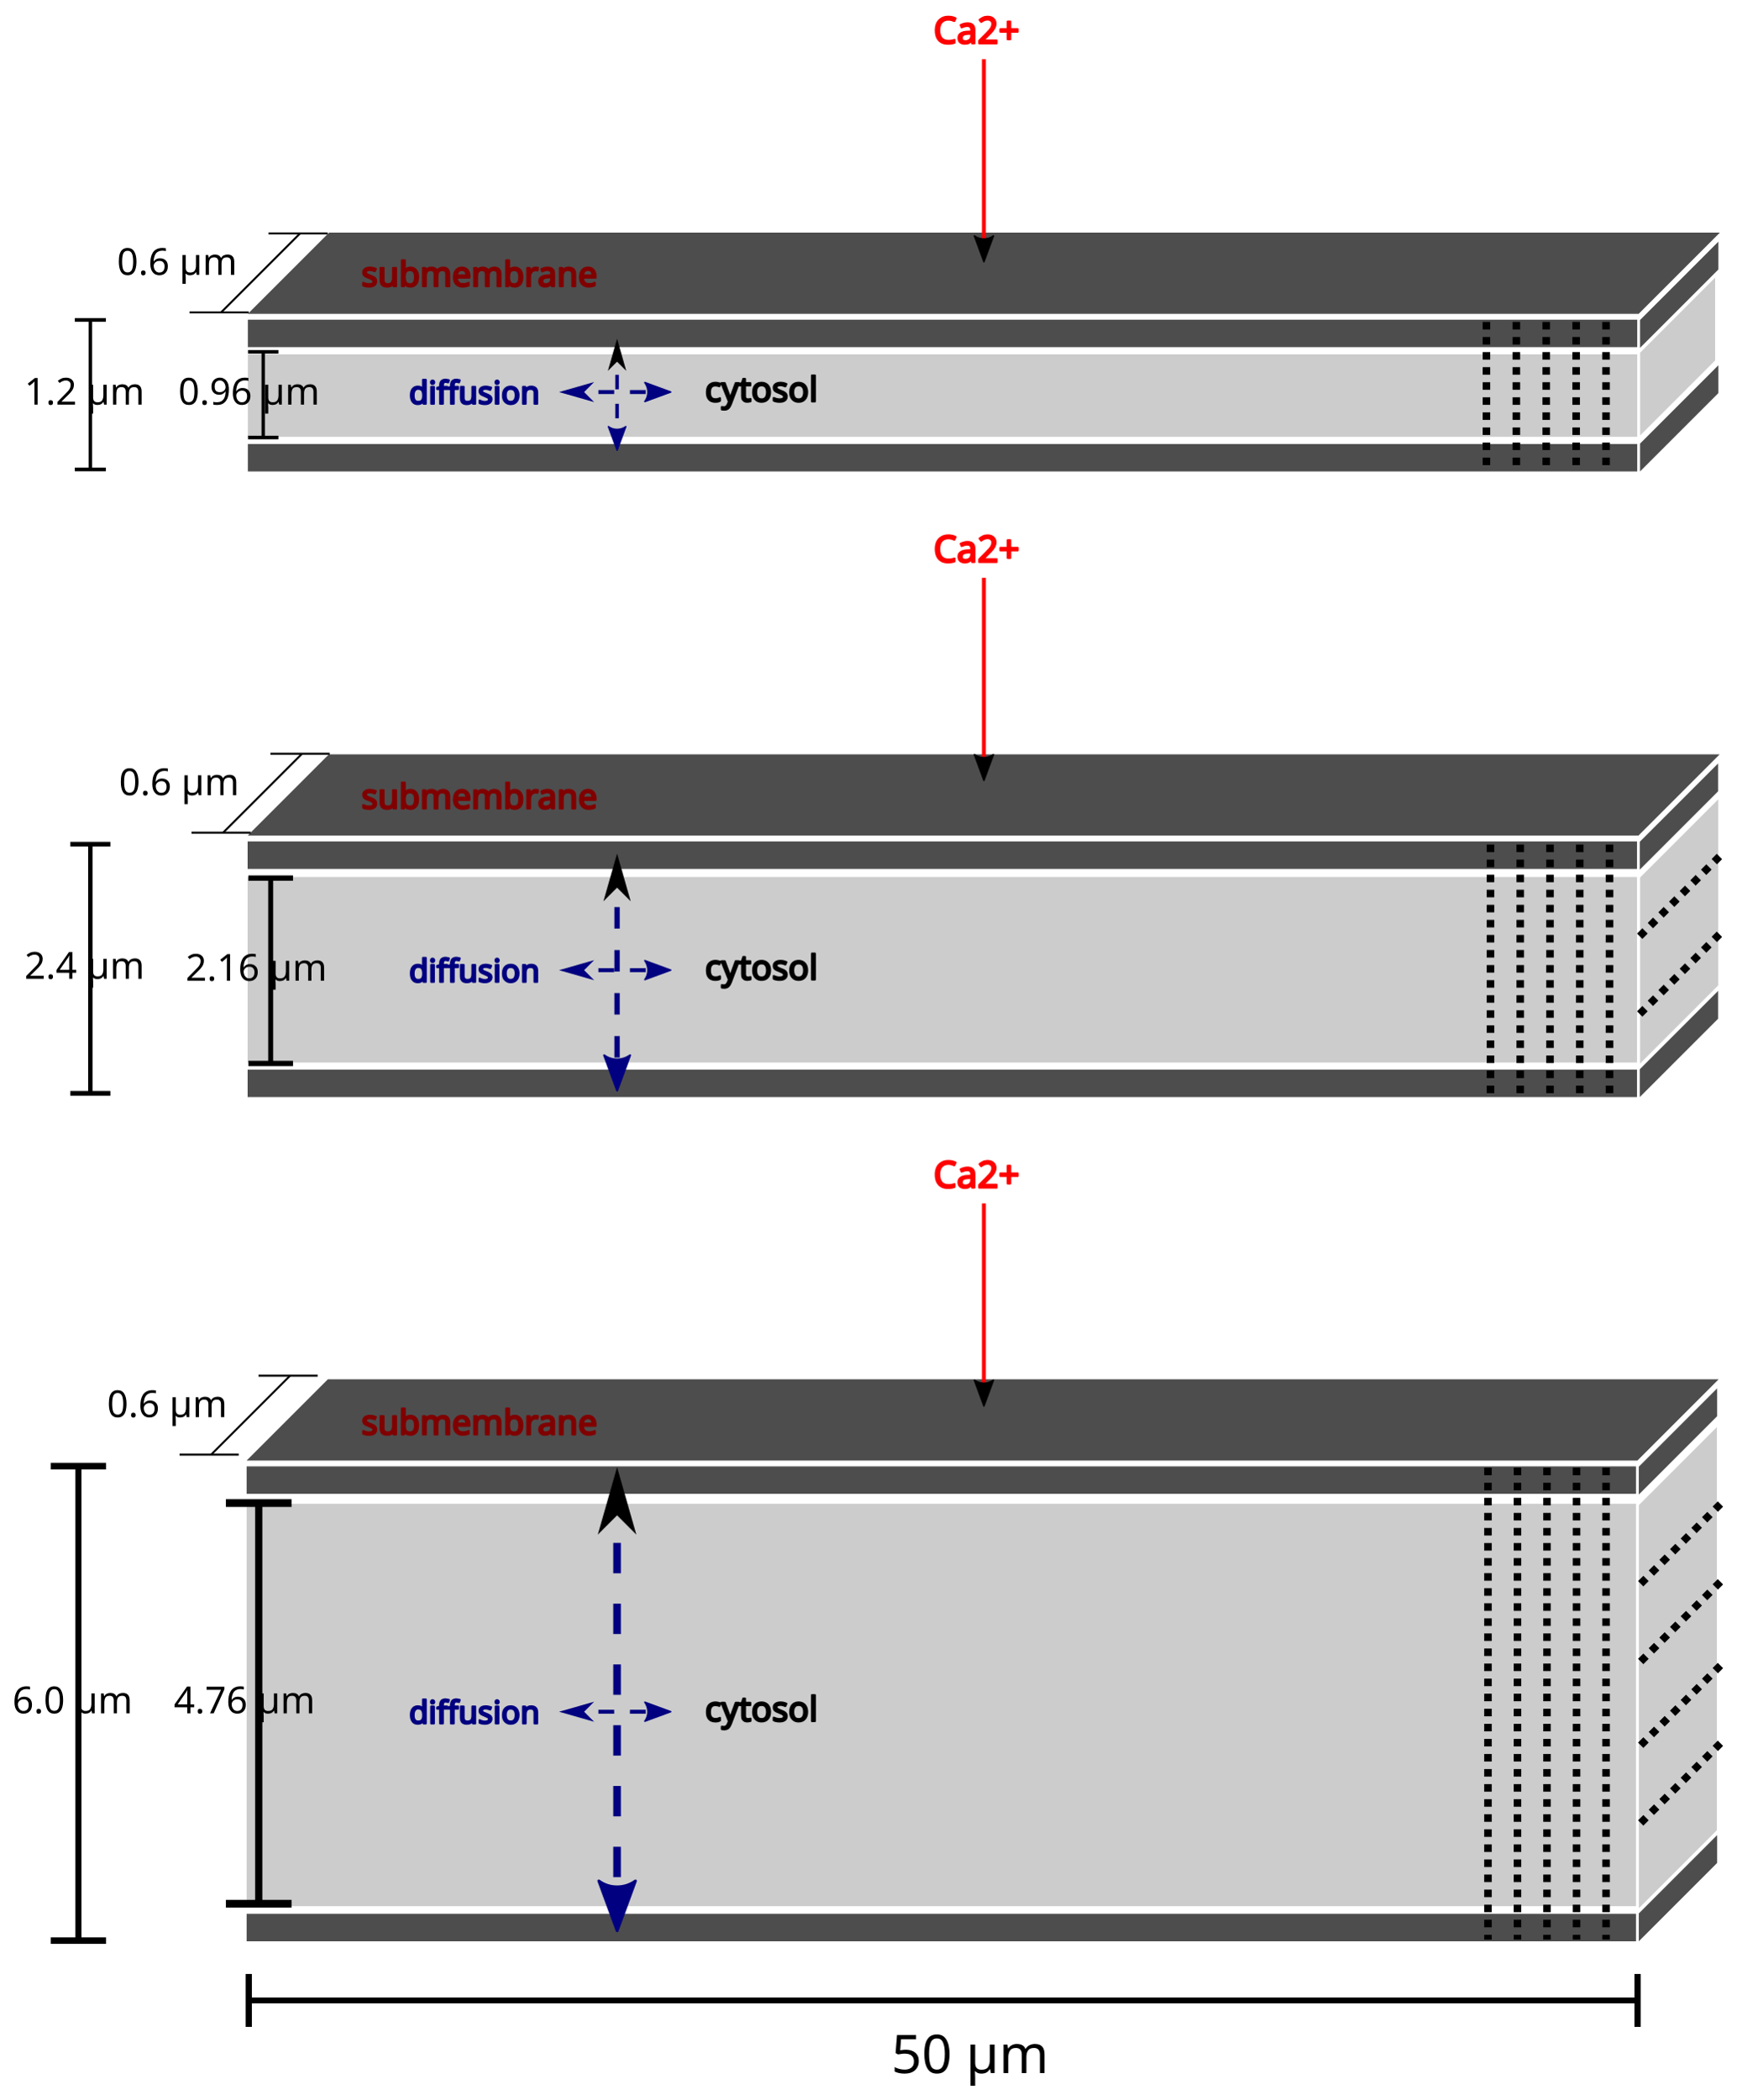
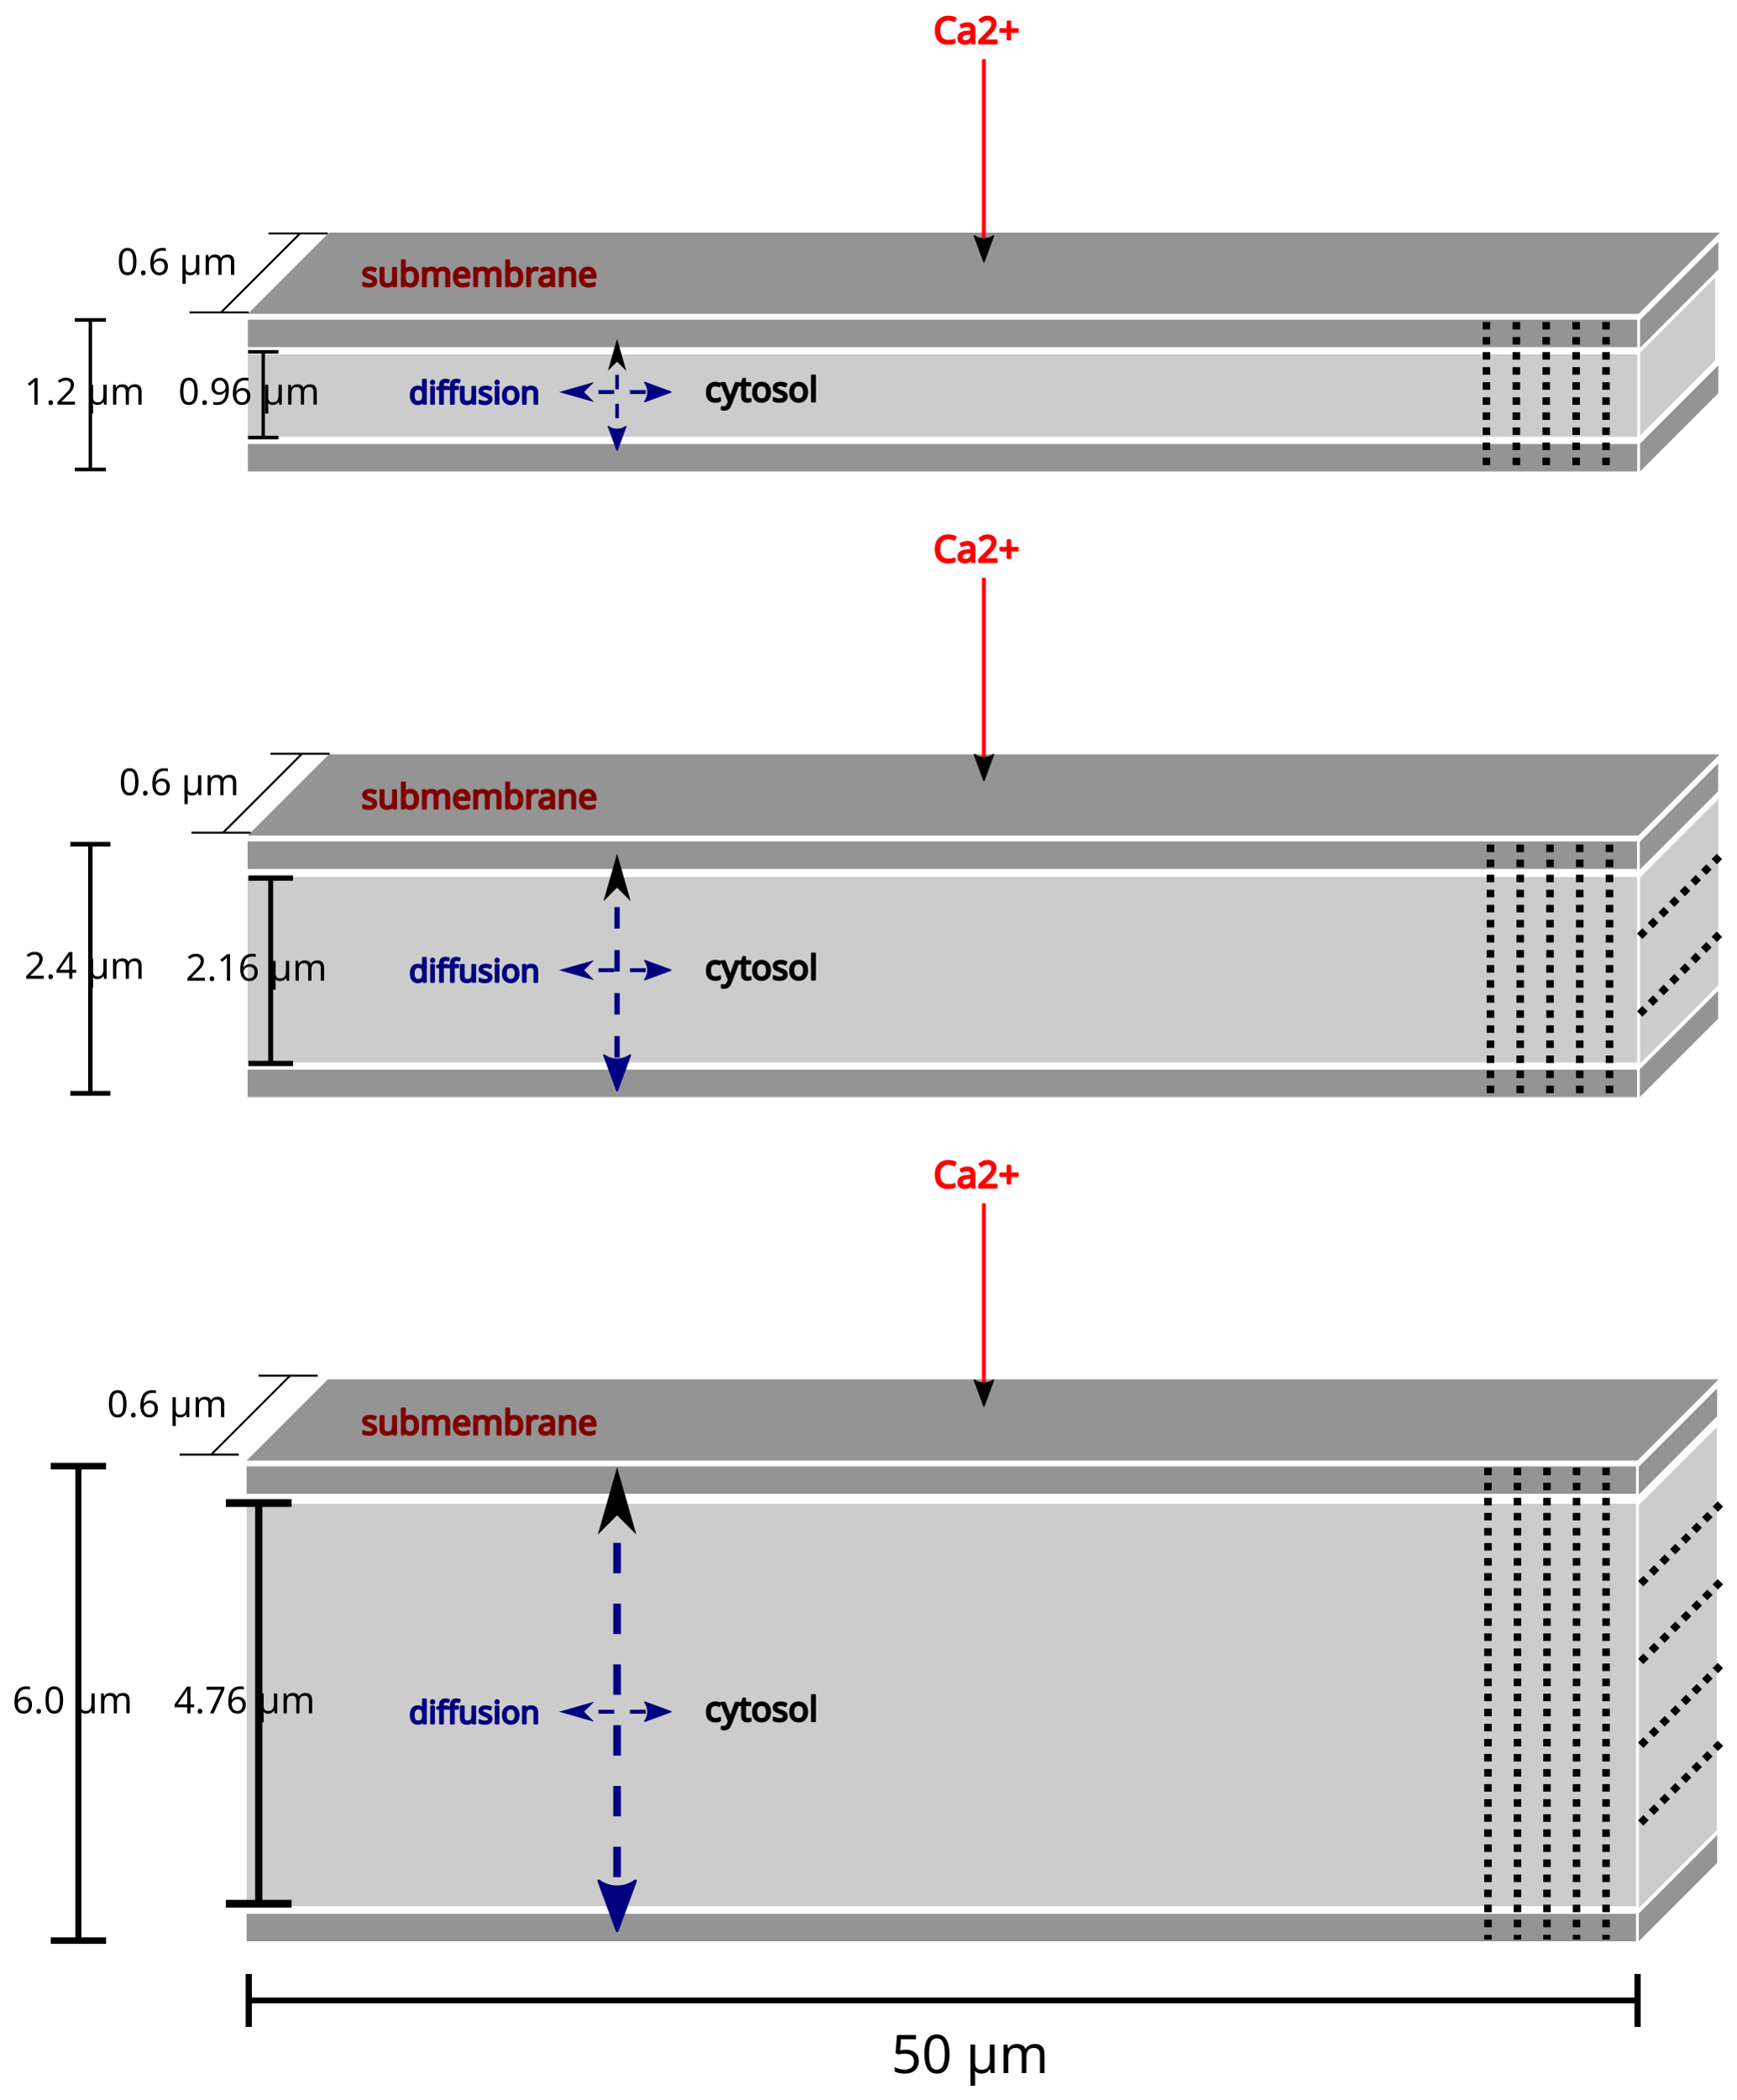
<svg xmlns="http://www.w3.org/2000/svg" width="230.469mm" height="278.607mm" viewBox="0 0 230.469 278.607" version="1.1" id="svg5">
  <defs id="defs2">
    <rect x="980" y="300" width="280" height="260" id="rect4597" />
    <marker style="overflow:visible" id="Arrow2Mend" refX="0" refY="0" orient="auto">
      <path transform="scale(-0.6)" d="M 8.719,4.034 -2.207,0.016 8.719,-4.002 c -1.745,2.372 -1.735,5.617 -6e-7,8.035 z" style="fill:#000080;fill-opacity:1;fill-rule:evenodd;stroke:#000080;stroke-width:0.625;stroke-linejoin:round;stroke-opacity:1" id="path889" />
    </marker>
    <marker style="overflow:visible" id="StopL-3" refX="0" refY="0" orient="auto">
      <path transform="scale(0.8)" style="fill:none;fill-opacity:0.75;fill-rule:evenodd;stroke:#000000;stroke-width:1pt;stroke-opacity:1" d="M 0,5.65 V -5.65" id="path1031-6" />
    </marker>
    <marker style="overflow:visible" id="marker40642" refX="0" refY="0" orient="auto">
      <path transform="scale(0.8)" style="fill:none;fill-opacity:0.75;fill-rule:evenodd;stroke:#000000;stroke-width:1pt;stroke-opacity:1" d="M 0,5.65 V -5.65" id="path40640" />
    </marker>
    <marker orient="auto" refY="0" refX="0" id="marker3789-2" style="overflow:visible">
      <path id="path3787-7" d="M 0,0 5,-5 -12.5,0 5,5 Z" style="fill:#000080;fill-opacity:1;fill-rule:evenodd;stroke:#000080;stroke-width:1pt;stroke-opacity:1" transform="matrix(0.4,0,0,0.4,4,0)" />
    </marker>
    <marker orient="auto" refY="0" refX="0" id="marker3695-0" style="overflow:visible">
      <path id="path3693-9" style="fill:#000080;fill-opacity:1;fill-rule:evenodd;stroke:#000080;stroke-width:0.625;stroke-linejoin:round;stroke-opacity:1" d="M 8.719,4.034 -2.207,0.016 8.719,-4.002 c -1.745,2.372 -1.735,5.617 -6e-7,8.035 z" transform="scale(-0.6)" />
    </marker>
    <marker style="overflow:visible" id="marker7186" refX="0" refY="0" orient="auto">
      <path transform="scale(-0.6)" d="M 8.719,4.034 -2.207,0.016 8.719,-4.002 c -1.745,2.372 -1.735,5.617 -6e-7,8.035 z" style="fill:#000000;fill-opacity:1;fill-rule:evenodd;stroke:#000000;stroke-width:0.625;stroke-linejoin:round;stroke-opacity:1" id="path7184" />
    </marker>
    <marker style="overflow:visible" id="marker7186-0" refX="0" refY="0" orient="auto">
      <path transform="scale(-0.6)" d="M 8.719,4.034 -2.207,0.016 8.719,-4.002 c -1.745,2.372 -1.735,5.617 -6e-7,8.035 z" style="fill:#000000;fill-opacity:1;fill-rule:evenodd;stroke:#000000;stroke-width:0.625;stroke-linejoin:round;stroke-opacity:1" id="path7184-6" />
    </marker>
    <marker orient="auto" refY="0" refX="0" id="marker7771" style="overflow:visible">
      <path id="path7769" d="M 0,5.65 V -5.65" style="fill:none;fill-opacity:0.75;fill-rule:evenodd;stroke:#000000;stroke-width:1pt;stroke-opacity:1" transform="scale(0.8)" />
    </marker>
    <marker orient="auto" refY="0" refX="0" id="marker40680" style="overflow:visible">
      <path id="path40678" d="M 0,5.65 V -5.65" style="fill:none;fill-opacity:0.75;fill-rule:evenodd;stroke:#000000;stroke-width:1pt;stroke-opacity:1" transform="scale(0.8)" />
    </marker>
    <marker style="overflow:visible" id="marker7186-0-6" refX="0" refY="0" orient="auto">
      <path transform="scale(-0.6)" d="M 8.719,4.034 -2.207,0.016 8.719,-4.002 c -1.745,2.372 -1.735,5.617 -6e-7,8.035 z" style="fill:#000000;fill-opacity:1;fill-rule:evenodd;stroke:#000000;stroke-width:0.625;stroke-linejoin:round;stroke-opacity:1" id="path7184-6-3" />
    </marker>
    <marker style="overflow:visible" id="marker7186-0-5" refX="0" refY="0" orient="auto">
      <path transform="scale(-0.6)" d="M 8.719,4.034 -2.207,0.016 8.719,-4.002 c -1.745,2.372 -1.735,5.617 -6e-7,8.035 z" style="fill:#000000;fill-opacity:1;fill-rule:evenodd;stroke:#000000;stroke-width:0.625;stroke-linejoin:round;stroke-opacity:1" id="path7184-6-5" />
    </marker>
    <marker style="overflow:visible" id="marker7186-0-9" refX="0" refY="0" orient="auto">
      <path transform="scale(-0.6)" d="M 8.719,4.034 -2.207,0.016 8.719,-4.002 c -1.745,2.372 -1.735,5.617 -6e-7,8.035 z" style="fill:#000000;fill-opacity:1;fill-rule:evenodd;stroke:#000000;stroke-width:0.625;stroke-linejoin:round;stroke-opacity:1" id="path7184-6-37" />
    </marker>
    <marker style="overflow:visible" id="Arrow2Mend-8" refX="0" refY="0" orient="auto">
      <path transform="scale(-0.6)" d="M 8.719,4.034 -2.207,0.016 8.719,-4.002 c -1.745,2.372 -1.735,5.617 -6e-7,8.035 z" style="fill:#000080;fill-opacity:1;fill-rule:evenodd;stroke:#000080;stroke-width:0.625;stroke-linejoin:round;stroke-opacity:1" id="path889-6" />
    </marker>
    <marker style="overflow:visible" id="Arrow2Mend-7" refX="0" refY="0" orient="auto">
      <path transform="scale(-0.6)" d="M 8.719,4.034 -2.207,0.016 8.719,-4.002 c -1.745,2.372 -1.735,5.617 -6e-7,8.035 z" style="fill:#000080;fill-opacity:1;fill-rule:evenodd;stroke:#000080;stroke-width:0.625;stroke-linejoin:round;stroke-opacity:1" id="path889-2" />
    </marker>
    <marker style="overflow:visible" id="marker2156-9" refX="0" refY="0" orient="auto">
      <path transform="matrix(0.4,0,0,0.4,4,0)" style="fill:#000000;fill-opacity:1;fill-rule:evenodd;stroke:#000000;stroke-width:1pt;stroke-opacity:1" d="M 0,0 5,-5 -12.5,0 5,5 Z" id="path2154-7" />
    </marker>
    <marker style="overflow:visible" id="marker2018-76" refX="0" refY="0" orient="auto">
      <path transform="scale(-0.6)" d="M 8.719,4.034 -2.207,0.016 8.719,-4.002 c -1.745,2.372 -1.735,5.617 -6e-7,8.035 z" style="fill:#000080;fill-opacity:1;fill-rule:evenodd;stroke:#000080;stroke-width:0.625;stroke-linejoin:round;stroke-opacity:1" id="path2016-7" />
    </marker>
    <marker style="overflow:visible" id="Arrow1Mstart-3" refX="0" refY="0" orient="auto">
      <path transform="matrix(0.4,0,0,0.4,4,0)" style="fill:#000080;fill-opacity:1;fill-rule:evenodd;stroke:#000080;stroke-width:1pt;stroke-opacity:1" d="M 0,0 5,-5 -12.5,0 5,5 Z" id="path868-6" />
    </marker>
    <marker style="overflow:visible" id="Arrow2Mend-5" refX="0" refY="0" orient="auto">
      <path transform="scale(-0.6)" d="M 8.719,4.034 -2.207,0.016 8.719,-4.002 c -1.745,2.372 -1.735,5.617 -6e-7,8.035 z" style="fill:#000080;fill-opacity:1;fill-rule:evenodd;stroke:#000080;stroke-width:0.625;stroke-linejoin:round;stroke-opacity:1" id="path889-63" />
    </marker>
    <marker style="overflow:visible" id="StopL" refX="0" refY="0" orient="auto">
      <path transform="scale(0.8)" style="fill:none;fill-opacity:0.75;fill-rule:evenodd;stroke:#000000;stroke-width:1pt;stroke-opacity:1" d="M 0,5.65 V -5.65" id="path1031" />
    </marker>
    <marker style="overflow:visible" id="StopL-3-7" refX="0" refY="0" orient="auto">
      <path transform="scale(0.8)" style="fill:none;fill-opacity:0.75;fill-rule:evenodd;stroke:#000000;stroke-width:1pt;stroke-opacity:1" d="M 0,5.65 V -5.65" id="path1031-6-5" />
    </marker>
    <marker style="overflow:visible" id="marker4873" refX="0" refY="0" orient="auto">
      <path transform="scale(0.8)" style="fill:none;fill-opacity:0.75;fill-rule:evenodd;stroke:#000000;stroke-width:1pt;stroke-opacity:1" d="M 0,5.65 V -5.65" id="path4871" />
    </marker>
    <marker style="overflow:visible" id="StopL-3-7-3" refX="0" refY="0" orient="auto">
      <path transform="scale(0.8)" style="fill:none;fill-opacity:0.75;fill-rule:evenodd;stroke:#000000;stroke-width:1pt;stroke-opacity:1" d="M 0,5.65 V -5.65" id="path1031-6-5-5" />
    </marker>
    <marker style="overflow:visible" id="marker7925" refX="0" refY="0" orient="auto">
      <path transform="scale(0.8)" style="fill:none;fill-opacity:0.75;fill-rule:evenodd;stroke:#000000;stroke-width:1pt;stroke-opacity:1" d="M 0,5.65 V -5.65" id="path7923" />
    </marker>
    <marker style="overflow:visible" id="StopL-6" refX="0" refY="0" orient="auto">
      <path transform="scale(0.8)" style="fill:none;fill-opacity:0.75;fill-rule:evenodd;stroke:#000000;stroke-width:1pt;stroke-opacity:1" d="M 0,5.65 V -5.65" id="path1031-2" />
    </marker>
    <marker style="overflow:visible" id="StopL-3-7-3-2" refX="0" refY="0" orient="auto">
      <path transform="scale(0.8)" style="fill:none;fill-opacity:0.75;fill-rule:evenodd;stroke:#000000;stroke-width:1pt;stroke-opacity:1" d="M 0,5.65 V -5.65" id="path1031-6-5-5-2" />
    </marker>
    <marker style="overflow:visible" id="marker11269" refX="0" refY="0" orient="auto">
      <path transform="scale(0.8)" style="fill:none;fill-opacity:0.75;fill-rule:evenodd;stroke:#000000;stroke-width:1pt;stroke-opacity:1" d="M 0,5.65 V -5.65" id="path11267" />
    </marker>
    <marker style="overflow:visible" id="StopL-6-8" refX="0" refY="0" orient="auto">
      <path transform="scale(0.8)" style="fill:none;fill-opacity:0.75;fill-rule:evenodd;stroke:#000000;stroke-width:1pt;stroke-opacity:1" d="M 0,5.65 V -5.65" id="path1031-2-9" />
    </marker>
    <marker style="overflow:visible" id="marker2156-9-3" refX="0" refY="0" orient="auto">
      <path transform="matrix(0.4,0,0,0.4,4,0)" style="fill:#000000;fill-opacity:1;fill-rule:evenodd;stroke:#000000;stroke-width:1pt;stroke-opacity:1" d="M 0,0 5,-5 -12.5,0 5,5 Z" id="path2154-7-5" />
    </marker>
    <marker style="overflow:visible" id="marker2018-76-6" refX="0" refY="0" orient="auto">
      <path transform="scale(-0.6)" d="M 8.719,4.034 -2.207,0.016 8.719,-4.002 c -1.745,2.372 -1.735,5.617 -6e-7,8.035 z" style="fill:#000080;fill-opacity:1;fill-rule:evenodd;stroke:#000080;stroke-width:0.625;stroke-linejoin:round;stroke-opacity:1" id="path2016-7-2" />
    </marker>
    <marker style="overflow:visible" id="Arrow1Mstart-3-9" refX="0" refY="0" orient="auto">
      <path transform="matrix(0.4,0,0,0.4,4,0)" style="fill:#000080;fill-opacity:1;fill-rule:evenodd;stroke:#000080;stroke-width:1pt;stroke-opacity:1" d="M 0,0 5,-5 -12.5,0 5,5 Z" id="path868-6-1" />
    </marker>
    <marker style="overflow:visible" id="Arrow2Mend-5-2" refX="0" refY="0" orient="auto">
      <path transform="scale(-0.6)" d="M 8.719,4.034 -2.207,0.016 8.719,-4.002 c -1.745,2.372 -1.735,5.617 -6e-7,8.035 z" style="fill:#000080;fill-opacity:1;fill-rule:evenodd;stroke:#000080;stroke-width:0.625;stroke-linejoin:round;stroke-opacity:1" id="path889-63-7" />
    </marker>
    <marker style="overflow:visible" id="marker2156-9-3-1" refX="0" refY="0" orient="auto">
      <path transform="matrix(0.4,0,0,0.4,4,0)" style="fill:#000000;fill-opacity:1;fill-rule:evenodd;stroke:#000000;stroke-width:1pt;stroke-opacity:1" d="M 0,0 5,-5 -12.5,0 5,5 Z" id="path2154-7-5-8" />
    </marker>
    <marker style="overflow:visible" id="marker2018-76-6-7" refX="0" refY="0" orient="auto">
      <path transform="scale(-0.6)" d="M 8.719,4.034 -2.207,0.016 8.719,-4.002 c -1.745,2.372 -1.735,5.617 -6e-7,8.035 z" style="fill:#000080;fill-opacity:1;fill-rule:evenodd;stroke:#000080;stroke-width:0.625;stroke-linejoin:round;stroke-opacity:1" id="path2016-7-2-9" />
    </marker>
    <marker style="overflow:visible" id="Arrow1Mstart-3-9-2" refX="0" refY="0" orient="auto">
      <path transform="matrix(0.4,0,0,0.4,4,0)" style="fill:#000080;fill-opacity:1;fill-rule:evenodd;stroke:#000080;stroke-width:1pt;stroke-opacity:1" d="M 0,0 5,-5 -12.5,0 5,5 Z" id="path868-6-1-0" />
    </marker>
    <marker style="overflow:visible" id="Arrow2Mend-5-2-2" refX="0" refY="0" orient="auto">
      <path transform="scale(-0.6)" d="M 8.719,4.034 -2.207,0.016 8.719,-4.002 c -1.745,2.372 -1.735,5.617 -6e-7,8.035 z" style="fill:#000080;fill-opacity:1;fill-rule:evenodd;stroke:#000080;stroke-width:0.625;stroke-linejoin:round;stroke-opacity:1" id="path889-63-7-3" />
    </marker>
  </defs>
  <g id="layer1" transform="translate(85.08678,22.08689)">
    <text xml:space="preserve" transform="scale(0.2645833)" id="text4595" style="font-style:normal;font-weight:normal;font-size:40px;line-height:1.25;font-family:sans-serif;letter-spacing:0px;word-spacing:0px;white-space:pre;shape-inside:url(#rect4597);fill:#000000;fill-opacity:1;stroke:none" />
    <path id="path7767" d="M -52.07,243.417 H 132.292" style="fill:none;fill-rule:evenodd;stroke:#000000;stroke-width:0.777;stroke-linecap:butt;stroke-linejoin:miter;stroke-miterlimit:4;stroke-dasharray:none;stroke-opacity:1;marker-start:url(#marker7771);marker-end:url(#marker7771)" />
-     <g id="g42031" transform="translate(-45.07223,4.96705)">
-       <rect style="fill:#cccccc;stroke:#cccccc;stroke-width:1" id="rect846" width="183.433" height="9.944" x="-6.615" y="20.475" />
-       <g id="g41622">
-         <rect style="fill:#4d4d4d;stroke:#4d4d4d;stroke-width:0.999" id="rect16162-3" width="183.434" height="2.647" x="-6.615" y="15.874" />
-         <rect style="fill:#4d4d4d;stroke:#4d4d4d;stroke-width:1.189" id="rect846-5" width="183.433" height="14.063" x="8.078" y="5.987" transform="matrix(1,0,-0.7071068,0.7071068,0,0)" />
-         <rect style="fill:#4d4d4d;stroke:#4d4d4d;stroke-width:0.316" id="rect16162-3-6" width="14.388" height="3.38" x="251.447" y="193.265" transform="matrix(0.7071068,-0.7071068,0,1,0,0)" />
-       </g>
-       <g id="g41626">
-         <rect style="fill:#4d4d4d;stroke:#4d4d4d;stroke-width:0.999" id="rect16162" width="183.434" height="2.647" x="-6.615" y="32.373" />
-         <rect style="fill:#4d4d4d;stroke:#4d4d4d;stroke-width:0.316" id="rect16162-3-6-2" width="14.388" height="3.38" x="251.447" y="209.67" transform="matrix(0.7071068,-0.7071068,0,1,0,0)" />
-       </g>
-       <rect style="fill:#cccccc;stroke:#cccccc;stroke-width:0.285" id="rect846-1" width="13.804" height="10.705" x="251.447" y="197.598" transform="matrix(0.7071068,-0.7071068,0,1,0,0)" />
-     </g>
+     <rect style="fill:#cccccc;stroke:#cccccc;stroke-width:1" id="rect846" width="183.433" height="9.944" x="-51.687" y="25.442" />
+     <g id="g41622" transform="translate(-45.07223,4.96705)" style="opacity:0.6">
+       <rect style="fill:#4d4d4d;stroke:#4d4d4d;stroke-width:0.999" id="rect16162-3" width="183.434" height="2.647" x="-6.615" y="15.874" />
+       <rect style="fill:#4d4d4d;stroke:#4d4d4d;stroke-width:1.189" id="rect846-5" width="183.433" height="14.063" x="8.078" y="5.987" transform="matrix(1,0,-0.7071068,0.7071068,0,0)" />
+       <rect style="fill:#4d4d4d;stroke:#4d4d4d;stroke-width:0.316" id="rect16162-3-6" width="14.388" height="3.38" x="251.447" y="193.265" transform="matrix(0.7071068,-0.7071068,0,1,0,0)" />
+     </g>
+     <g id="g41626" transform="translate(-45.07223,4.96705)" style="opacity:0.6">
+       <rect style="fill:#4d4d4d;stroke:#4d4d4d;stroke-width:0.999" id="rect16162" width="183.434" height="2.647" x="-6.615" y="32.373" />
+       <rect style="fill:#4d4d4d;stroke:#4d4d4d;stroke-width:0.316" id="rect16162-3-6-2" width="14.388" height="3.38" x="251.447" y="209.67" transform="matrix(0.7071068,-0.7071068,0,1,0,0)" />
+     </g>
+     <rect style="fill:#cccccc;stroke:#cccccc;stroke-width:0.285" id="rect846-1" width="13.804" height="10.705" x="187.705" y="157.493" transform="matrix(0.7071068,-0.7071068,0,1,0,0)" />
    <path style="fill:none;stroke:#000000;stroke-width:1;stroke-linecap:butt;stroke-linejoin:miter;stroke-miterlimit:4;stroke-dasharray:1,1;stroke-dashoffset:0;stroke-opacity:1" d="m 112.231,20.643 v 19.844" id="path42273-8" />
    <path style="fill:none;stroke:#000000;stroke-width:1;stroke-linecap:butt;stroke-linejoin:miter;stroke-miterlimit:4;stroke-dasharray:1,1;stroke-dashoffset:0;stroke-opacity:1" d="m 116.2,20.643 v 19.844" id="path42273-9" />
    <path style="fill:none;stroke:#000000;stroke-width:1;stroke-linecap:butt;stroke-linejoin:miter;stroke-miterlimit:4;stroke-dasharray:1,1;stroke-dashoffset:0;stroke-opacity:1" d="m 124.137,20.643 v 19.844" id="path42273-7" />
    <path style="fill:none;stroke:#000000;stroke-width:1;stroke-linecap:butt;stroke-linejoin:miter;stroke-miterlimit:4;stroke-dasharray:1,1;stroke-dashoffset:0;stroke-opacity:1" d="m 128.106,20.643 v 19.844" id="path42273" />
    <path style="fill:none;stroke:#000000;stroke-width:1;stroke-linecap:butt;stroke-linejoin:miter;stroke-miterlimit:4;stroke-dasharray:1,1;stroke-dashoffset:0;stroke-opacity:1" d="m 120.168,20.643 v 19.844" id="path42273-2" />
    <g id="g43306-2" transform="translate(-350.8771,-83.07917)" style="fill:#ff0000;stroke:#ff0000">
      <path style="fill:#ff0000;fill-rule:evenodd;stroke:#ff0000;stroke-width:0.524;stroke-linecap:butt;stroke-linejoin:miter;stroke-miterlimit:4;stroke-dasharray:none;stroke-opacity:1;marker-end:url(#marker7186-0-6)" d="m 396.396,68.848 v 26.194" id="path7028-6-0" />
      <text xml:space="preserve" style="font-size:4.89px;line-height:125%;font-family:sans-serif;letter-spacing:0px;word-spacing:0px;fill:#ff0000;stroke:#ff0000;stroke-width:0.262px;stroke-linecap:butt;stroke-linejoin:miter;stroke-opacity:1" x="389.706" y="66.752" id="text7530-1-6">
        <tspan id="tspan7528-8-1" x="389.706" y="66.752" style="fill:#ff0000;stroke-width:0.262px;stroke-linecap:butt;stroke-linejoin:round;stroke:#ff0000">Ca2+</tspan>
      </text>
    </g>
-     <g id="g42042" transform="translate(-3.221091,26.1829)">
-       <rect style="fill:#cccccc;stroke:#cccccc;stroke-width:1.522" id="rect846-2" width="182.911" height="23.098" x="-48.235" y="68.89" />
-       <rect style="fill:#cccccc;stroke:#cccccc;stroke-width:0.435" id="rect846-2-6" width="14.247" height="24.254" x="192.327" y="204.258" transform="matrix(0.7071068,-0.7071068,0,1,0,0)" />
-       <g id="g41622-7" transform="translate(-41.88142,48.03453)">
-         <rect style="fill:#4d4d4d;stroke:#4d4d4d;stroke-width:0.999" id="rect16162-3-0" width="183.434" height="2.647" x="-6.615" y="15.874" />
-         <rect style="fill:#4d4d4d;stroke:#4d4d4d;stroke-width:1.189" id="rect846-5-9" width="183.433" height="14.063" x="8.078" y="5.987" transform="matrix(1,0,-0.7071068,0.7071068,0,0)" />
-         <rect style="fill:#4d4d4d;stroke:#4d4d4d;stroke-width:0.316" id="rect16162-3-6-3" width="14.388" height="3.38" x="251.447" y="193.265" transform="matrix(0.7071068,-0.7071068,0,1,0,0)" />
-       </g>
-       <g id="g41626-6" transform="translate(-41.88142,61.81862)">
-         <rect style="fill:#4d4d4d;stroke:#4d4d4d;stroke-width:0.999" id="rect16162-0" width="183.434" height="2.647" x="-6.615" y="32.373" />
-         <rect style="fill:#4d4d4d;stroke:#4d4d4d;stroke-width:0.316" id="rect16162-3-6-2-6" width="14.388" height="3.38" x="251.447" y="209.67" transform="matrix(0.7071068,-0.7071068,0,1,0,0)" />
-       </g>
+     <rect style="fill:#cccccc;stroke:#cccccc;stroke-width:1.522" id="rect846-2" width="182.911" height="23.098" x="-51.456" y="95.073" />
+     <rect style="fill:#cccccc;stroke:#cccccc;stroke-width:0.435" id="rect846-2-6" width="14.247" height="24.254" x="187.772" y="227.22" transform="matrix(0.7071068,-0.7071068,0,1,0,0)" />
+     <g id="g41622-7" transform="translate(-45.10251,74.21743)" style="opacity:0.6">
+       <rect style="fill:#4d4d4d;stroke:#4d4d4d;stroke-width:0.999" id="rect16162-3-0" width="183.434" height="2.647" x="-6.615" y="15.874" />
+       <rect style="fill:#4d4d4d;stroke:#4d4d4d;stroke-width:1.189" id="rect846-5-9" width="183.433" height="14.063" x="8.078" y="5.987" transform="matrix(1,0,-0.7071068,0.7071068,0,0)" />
+       <rect style="fill:#4d4d4d;stroke:#4d4d4d;stroke-width:0.316" id="rect16162-3-6-3" width="14.388" height="3.38" x="251.447" y="193.265" transform="matrix(0.7071068,-0.7071068,0,1,0,0)" />
+     </g>
+     <g id="g41626-6" transform="translate(-45.10251,88.00151)" style="opacity:0.6">
+       <rect style="fill:#4d4d4d;stroke:#4d4d4d;stroke-width:0.999" id="rect16162-0" width="183.434" height="2.647" x="-6.615" y="32.373" />
+       <rect style="fill:#4d4d4d;stroke:#4d4d4d;stroke-width:0.316" id="rect16162-3-6-2-6" width="14.388" height="3.38" x="251.447" y="209.67" transform="matrix(0.7071068,-0.7071068,0,1,0,0)" />
    </g>
    <g id="g42760" transform="translate(-4.216077,-2.601138)" style="stroke-width:1;stroke-miterlimit:4;stroke-dasharray:1,1;stroke-dashoffset:0">
      <path style="fill:none;stroke:#000000;stroke-width:1;stroke-linecap:butt;stroke-linejoin:miter;stroke-miterlimit:4;stroke-dasharray:1,1;stroke-dashoffset:0;stroke-opacity:1" d="M 136.79,104.775 147.373,94.192" id="path42649" />
      <path style="fill:none;stroke:#000000;stroke-width:1;stroke-linecap:butt;stroke-linejoin:miter;stroke-miterlimit:4;stroke-dasharray:1,1;stroke-dashoffset:0;stroke-opacity:1" d="m 136.79,115.094 10.583,-10.583" id="path42649-3" />
    </g>
    <path style="fill:none;stroke:#000000;stroke-width:1;stroke-linecap:butt;stroke-linejoin:miter;stroke-miterlimit:4;stroke-dasharray:1,1;stroke-dashoffset:0;stroke-opacity:1" d="M 112.765,90.003 V 123.412" id="path42273-8-4" />
    <path style="fill:none;stroke:#000000;stroke-width:1;stroke-linecap:butt;stroke-linejoin:miter;stroke-miterlimit:4;stroke-dasharray:1,1;stroke-dashoffset:0;stroke-opacity:1" d="M 116.716,90.003 V 123.412" id="path42273-9-7" />
    <path style="fill:none;stroke:#000000;stroke-width:1;stroke-linecap:butt;stroke-linejoin:miter;stroke-miterlimit:4;stroke-dasharray:1,1;stroke-dashoffset:0;stroke-opacity:1" d="M 124.618,90.003 V 123.412" id="path42273-7-8" />
    <path style="fill:none;stroke:#000000;stroke-width:1;stroke-linecap:butt;stroke-linejoin:miter;stroke-miterlimit:4;stroke-dasharray:1,1;stroke-dashoffset:0;stroke-opacity:1" d="M 128.569,90.003 V 123.412" id="path42273-4" />
    <path style="fill:none;stroke:#000000;stroke-width:1;stroke-linecap:butt;stroke-linejoin:miter;stroke-miterlimit:4;stroke-dasharray:1,1;stroke-dashoffset:0;stroke-opacity:1" d="M 120.667,90.003 V 123.412" id="path42273-2-5" />
    <g id="g43306-4" transform="translate(-350.8771,-14.24281)" style="fill:#ff0000;stroke:#ff0000">
      <path style="fill:#ff0000;fill-rule:evenodd;stroke:#ff0000;stroke-width:0.524;stroke-linecap:butt;stroke-linejoin:miter;stroke-miterlimit:4;stroke-dasharray:none;stroke-opacity:1;marker-end:url(#marker7186-0-5)" d="m 396.396,68.848 v 26.194" id="path7028-6-7" />
      <text xml:space="preserve" style="font-size:4.89px;line-height:125%;font-family:sans-serif;letter-spacing:0px;word-spacing:0px;fill:#ff0000;stroke:#ff0000;stroke-width:0.262px;stroke-linecap:butt;stroke-linejoin:miter;stroke-opacity:1" x="389.706" y="66.752" id="text7530-1-65">
        <tspan id="tspan7528-8-6" x="389.706" y="66.752" style="fill:#ff0000;stroke-width:0.262px;stroke-linecap:butt;stroke-linejoin:round;stroke:#ff0000">Ca2+</tspan>
      </text>
    </g>
-     <g id="g42080" transform="translate(54.22398,53.56548)">
-       <g id="g41622-7-1" transform="translate(-99.45879,103.597)">
+     <g id="g1261" style="opacity:0.6">
+       <g id="g41622-7-1" transform="translate(-45.23481,157.1625)">
        <rect style="fill:#4d4d4d;stroke:#4d4d4d;stroke-width:0.999" id="rect16162-3-0-8" width="183.434" height="2.647" x="-6.615" y="15.874" />
        <rect style="fill:#4d4d4d;stroke:#4d4d4d;stroke-width:1.189" id="rect846-5-9-7" width="183.433" height="14.063" x="8.078" y="5.987" transform="matrix(1,0,-0.7071068,0.7071068,0,0)" />
        <rect style="fill:#4d4d4d;stroke:#4d4d4d;stroke-width:0.316" id="rect16162-3-6-3-9" width="14.388" height="3.38" x="251.447" y="193.265" transform="matrix(0.7071068,-0.7071068,0,1,0,0)" />
      </g>
-       <g id="g41626-6-2" transform="translate(-99.45879,146.4853)">
-         <rect style="fill:#4d4d4d;stroke:#4d4d4d;stroke-width:0.999" id="rect16162-0-0" width="183.434" height="2.647" x="-6.615" y="32.373" />
-         <rect style="fill:#4d4d4d;stroke:#4d4d4d;stroke-width:0.316" id="rect16162-3-6-2-6-2" width="14.388" height="3.38" x="251.447" y="209.67" transform="matrix(0.7071068,-0.7071068,0,1,0,0)" />
-       </g>
-       <rect style="fill:#cccccc;stroke:#cccccc;stroke-width:2.26" id="rect846-2-9" width="182.173" height="51.14" x="-105.443" y="125.072" />
-       <rect style="fill:#cccccc;stroke:#cccccc;stroke-width:0.637" id="rect846-2-9-2" width="14.007" height="52.864" x="110.968" y="202.671" transform="matrix(0.7071068,-0.7071068,0,1,0,0)" />
-     </g>
+     </g>
+     <g id="g41626-6-2" transform="translate(-45.23481,200.0508)" style="opacity:0.6">
+       <rect style="fill:#4d4d4d;stroke:#4d4d4d;stroke-width:0.999" id="rect16162-0-0" width="183.434" height="2.647" x="-6.615" y="32.373" />
+       <rect style="fill:#4d4d4d;stroke:#4d4d4d;stroke-width:0.316" id="rect16162-3-6-2-6-2" width="14.388" height="3.38" x="251.447" y="209.67" transform="matrix(0.7071068,-0.7071068,0,1,0,0)" />
+     </g>
+     <rect style="fill:#cccccc;stroke:#cccccc;stroke-width:2.26" id="rect846-2-9" width="182.173" height="51.14" x="-51.219" y="178.638" />
+     <rect style="fill:#cccccc;stroke:#cccccc;stroke-width:0.637" id="rect846-2-9-2" width="14.007" height="52.864" x="187.653" y="310.46" transform="matrix(0.7071068,-0.7071068,0,1,0,0)" />
    <g id="g42828" transform="translate(-4.348368)" style="stroke-width:1;stroke-miterlimit:4;stroke-dasharray:1,1;stroke-dashoffset:0">
      <g id="g42760-6" transform="translate(0.26458,83.34375)" style="stroke-width:1;stroke-miterlimit:4;stroke-dasharray:1,1;stroke-dashoffset:0">
        <path style="fill:none;stroke:#000000;stroke-width:1;stroke-linecap:butt;stroke-linejoin:miter;stroke-miterlimit:4;stroke-dasharray:1,1;stroke-dashoffset:0;stroke-opacity:1" d="M 136.79,104.775 147.373,94.192" id="path42649-1" />
        <path style="fill:none;stroke:#000000;stroke-width:1;stroke-linecap:butt;stroke-linejoin:miter;stroke-miterlimit:4;stroke-dasharray:1,1;stroke-dashoffset:0;stroke-opacity:1" d="m 136.79,115.094 10.583,-10.583" id="path42649-3-2" />
      </g>
      <g id="g42760-9" transform="translate(0.2645822,104.775)" style="stroke-width:1;stroke-miterlimit:4;stroke-dasharray:1,1;stroke-dashoffset:0">
        <path style="fill:none;stroke:#000000;stroke-width:1;stroke-linecap:butt;stroke-linejoin:miter;stroke-miterlimit:4;stroke-dasharray:1,1;stroke-dashoffset:0;stroke-opacity:1" d="M 136.79,104.775 147.373,94.192" id="path42649-31" />
        <path style="fill:none;stroke:#000000;stroke-width:1;stroke-linecap:butt;stroke-linejoin:miter;stroke-miterlimit:4;stroke-dasharray:1,1;stroke-dashoffset:0;stroke-opacity:1" d="m 136.79,115.094 10.583,-10.583" id="path42649-3-9" />
      </g>
    </g>
    <path style="fill:none;stroke:#000000;stroke-width:1;stroke-linecap:butt;stroke-linejoin:miter;stroke-miterlimit:4;stroke-dasharray:1,1;stroke-dashoffset:0;stroke-opacity:1" d="m 112.431,172.709 v 62.642" id="path42273-8-4-0" />
    <path style="fill:none;stroke:#000000;stroke-width:1;stroke-linecap:butt;stroke-linejoin:miter;stroke-miterlimit:4;stroke-dasharray:1,1;stroke-dashoffset:0;stroke-opacity:1" d="m 116.351,172.709 v 62.642" id="path42273-9-7-3" />
    <path style="fill:none;stroke:#000000;stroke-width:1;stroke-linecap:butt;stroke-linejoin:miter;stroke-miterlimit:4;stroke-dasharray:1,1;stroke-dashoffset:0;stroke-opacity:1" d="m 124.19,172.709 v 62.642" id="path42273-7-8-6" />
    <path style="fill:none;stroke:#000000;stroke-width:1;stroke-linecap:butt;stroke-linejoin:miter;stroke-miterlimit:4;stroke-dasharray:1,1;stroke-dashoffset:0;stroke-opacity:1" d="m 128.11,172.709 v 62.642" id="path42273-4-1" />
    <path style="fill:none;stroke:#000000;stroke-width:1;stroke-linecap:butt;stroke-linejoin:miter;stroke-miterlimit:4;stroke-dasharray:1,1;stroke-dashoffset:0;stroke-opacity:1" d="m 120.27,172.709 v 62.642" id="path42273-2-5-0" />
    <path style="fill:#ff0000;fill-rule:evenodd;stroke:#ff0000;stroke-width:0.524;stroke-linecap:butt;stroke-linejoin:miter;stroke-miterlimit:4;stroke-dasharray:none;stroke-opacity:1;marker-end:url(#marker7186-0-9)" d="m 45.519,137.639 v 26.194" id="path7028-6-2" />
    <text xml:space="preserve" style="font-size:4.89px;line-height:125%;font-family:sans-serif;letter-spacing:0px;word-spacing:0px;fill:#ff0000;stroke:#ff0000;stroke-width:0.262px;stroke-linecap:butt;stroke-linejoin:miter;stroke-opacity:1" x="38.829" y="135.544" id="text7530-1-5">
      <tspan id="tspan7528-8-4" x="38.829" y="135.544" style="fill:#ff0000;stroke-width:0.262px;stroke-linecap:butt;stroke-linejoin:round;stroke:#ff0000">Ca2+</tspan>
    </text>
    <text id="text6060-1" y="168.307" x="-37.114" style="font-size:4.89px;line-height:125%;font-family:sans-serif;letter-spacing:0px;word-spacing:0px;fill:#800000;stroke:#800000;stroke-width:0.262px;stroke-linecap:butt;stroke-linejoin:miter;stroke-opacity:1" xml:space="preserve">
      <tspan style="font-size:4.54px;fill:#800000;stroke:#800000;stroke-width:0.262px;stroke-linecap:butt;stroke-linejoin:round" y="168.307" x="-37.114" id="tspan6058-2">submembrane</tspan>
    </text>
    <g id="g10513" transform="translate(1.587502)">
      <path style="fill:#000080;fill-rule:evenodd;stroke:#000080;stroke-width:1.008;stroke-linecap:butt;stroke-linejoin:miter;stroke-miterlimit:4;stroke-dasharray:4.033, 4.033;stroke-dashoffset:0;stroke-opacity:1;marker-start:url(#marker2156-9);marker-end:url(#marker2018-76)" d="m -4.763,174.625 v 58.208" id="path1702-90" />
      <g id="g1998" transform="translate(-54.61922,-11.90849)">
        <text id="text6038-8-4" y="218.567" x="22.245" style="font-size:6.985px;line-height:125%;font-family:sans-serif;letter-spacing:0px;word-spacing:0px;fill:#000080;stroke:#000080;stroke-width:0.262px;stroke-linecap:butt;stroke-linejoin:miter;stroke-opacity:1" xml:space="preserve">
          <tspan style="font-size:4.191px;stroke-width:0.262px;stroke-linecap:butt;stroke-linejoin:round" y="218.567" x="22.245" id="tspan6036-5-8">diffusion</tspan>
        </text>
        <text id="text6064-9" y="218.257" x="61.533" style="font-size:4.89px;line-height:125%;font-family:sans-serif;letter-spacing:0px;word-spacing:0px;fill:#000000;stroke:#000000;stroke-width:0.262px;stroke-linecap:butt;stroke-linejoin:miter;stroke-opacity:1" xml:space="preserve">
          <tspan style="font-size:4.54px;stroke-width:0.262px;stroke-linecap:butt;stroke-linejoin:round" y="218.257" x="61.533" id="tspan6062-3">cytosol</tspan>
        </text>
        <path style="fill:#000080;fill-rule:evenodd;stroke:#000080;stroke-width:0.524;stroke-linecap:butt;stroke-linejoin:miter;stroke-miterlimit:4;stroke-dasharray:2.095, 2.095;stroke-dashoffset:0;stroke-opacity:1;marker-start:url(#Arrow1Mstart-3);marker-end:url(#Arrow2Mend-5)" d="M 43.188,217.01 H 56.285" id="path1704-8" />
      </g>
    </g>
    <g id="g10504" transform="translate(-1.058332)">
      <path style="fill:#000080;fill-rule:evenodd;stroke:#000080;stroke-width:0.713;stroke-linecap:butt;stroke-linejoin:miter;stroke-miterlimit:4;stroke-dasharray:2.852, 2.852;stroke-dashoffset:0;stroke-opacity:1;marker-start:url(#marker2156-9-3);marker-end:url(#marker2018-76-6)" d="M -2.118,92.604 V 121.708" id="path1702-90-9" />
      <g id="g1998-3" transform="translate(-51.97338,-110.3335)">
        <text id="text6038-8-4-6" y="218.567" x="22.245" style="font-size:6.985px;line-height:125%;font-family:sans-serif;letter-spacing:0px;word-spacing:0px;fill:#000080;stroke:#000080;stroke-width:0.262px;stroke-linecap:butt;stroke-linejoin:miter;stroke-opacity:1" xml:space="preserve">
          <tspan style="font-size:4.191px;stroke-width:0.262px;stroke-linecap:butt;stroke-linejoin:round" y="218.567" x="22.245" id="tspan6036-5-8-0">diffusion</tspan>
        </text>
        <text id="text6064-9-6" y="218.257" x="61.533" style="font-size:4.89px;line-height:125%;font-family:sans-serif;letter-spacing:0px;word-spacing:0px;fill:#000000;stroke:#000000;stroke-width:0.262px;stroke-linecap:butt;stroke-linejoin:miter;stroke-opacity:1" xml:space="preserve">
          <tspan style="font-size:4.54px;stroke-width:0.262px;stroke-linecap:butt;stroke-linejoin:round" y="218.257" x="61.533" id="tspan6062-3-2">cytosol</tspan>
        </text>
        <path style="fill:#000080;fill-rule:evenodd;stroke:#000080;stroke-width:0.524;stroke-linecap:butt;stroke-linejoin:miter;stroke-miterlimit:4;stroke-dasharray:2.095, 2.095;stroke-dashoffset:0;stroke-opacity:1;marker-start:url(#Arrow1Mstart-3-9);marker-end:url(#Arrow2Mend-5-2)" d="M 43.188,217.01 H 56.285" id="path1704-8-6" />
      </g>
    </g>
    <g id="g10495" transform="translate(-1.587502)">
      <path style="fill:#000080;fill-rule:evenodd;stroke:#000080;stroke-width:0.481;stroke-linecap:butt;stroke-linejoin:miter;stroke-miterlimit:4;stroke-dasharray:1.923, 1.923;stroke-dashoffset:0;stroke-opacity:1;marker-start:url(#marker2156-9-3-1);marker-end:url(#marker2018-76-6-7)" d="M -1.588,23.813 V 37.042" id="path1702-90-9-7" />
      <g id="g1998-3-5" transform="translate(-51.44421,-187.0627)">
        <text id="text6038-8-4-6-9" y="218.567" x="22.245" style="font-size:6.985px;line-height:125%;font-family:sans-serif;letter-spacing:0px;word-spacing:0px;fill:#000080;stroke:#000080;stroke-width:0.262px;stroke-linecap:butt;stroke-linejoin:miter;stroke-opacity:1" xml:space="preserve">
          <tspan style="font-size:4.191px;stroke-width:0.262px;stroke-linecap:butt;stroke-linejoin:round" y="218.567" x="22.245" id="tspan6036-5-8-0-2">diffusion</tspan>
        </text>
        <text id="text6064-9-6-2" y="218.257" x="61.533" style="font-size:4.89px;line-height:125%;font-family:sans-serif;letter-spacing:0px;word-spacing:0px;fill:#000000;stroke:#000000;stroke-width:0.262px;stroke-linecap:butt;stroke-linejoin:miter;stroke-opacity:1" xml:space="preserve">
          <tspan style="font-size:4.54px;stroke-width:0.262px;stroke-linecap:butt;stroke-linejoin:round" y="218.257" x="61.533" id="tspan6062-3-2-8">cytosol</tspan>
        </text>
        <path style="fill:#000080;fill-rule:evenodd;stroke:#000080;stroke-width:0.524;stroke-linecap:butt;stroke-linejoin:miter;stroke-miterlimit:4;stroke-dasharray:2.095, 2.095;stroke-dashoffset:0;stroke-opacity:1;marker-start:url(#Arrow1Mstart-3-9-2);marker-end:url(#Arrow2Mend-5-2-2)" d="M 43.188,217.01 H 56.285" id="path1704-8-6-9" />
      </g>
    </g>
    <text id="text1249-3-3" y="253.053" x="33.236" style="font-style:normal;font-weight:normal;font-size:7.056px;line-height:1.25;font-family:sans-serif;letter-spacing:0px;word-spacing:0px;fill:#000000;fill-opacity:1;stroke:none;stroke-width:0.164;stroke-linecap:butt;stroke-linejoin:round" xml:space="preserve">
      <tspan style="font-size:7.056px;stroke-width:0.164;stroke-linecap:butt;stroke-linejoin:round" y="253.053" x="33.236" id="tspan1247-6-6">50 μm</tspan>
    </text>
    <g id="g8395" transform="translate(0,1.058333)">
      <path style="fill:none;fill-rule:evenodd;stroke:#000000;stroke-width:0.262px;stroke-linecap:butt;stroke-linejoin:miter;stroke-opacity:1" d="m -45.262,7.835 -10.477,10.477" id="path6352" />
      <path style="fill:none;fill-rule:evenodd;stroke:#000000;stroke-width:0.262px;stroke-linecap:butt;stroke-linejoin:miter;stroke-opacity:1" d="m -49.453,7.835 h 7.858" id="path6354" />
      <path style="fill:none;fill-rule:evenodd;stroke:#000000;stroke-width:0.262px;stroke-linecap:butt;stroke-linejoin:miter;stroke-opacity:1" d="m -59.931,18.312 h 7.858" id="path6354-6" />
    </g>
    <text id="text1249" y="14.393" x="-69.55" style="font-style:normal;font-weight:normal;font-size:4.939px;line-height:1.25;font-family:sans-serif;letter-spacing:0px;word-spacing:0px;fill:#000000;fill-opacity:1;stroke:none;stroke-width:0.164;stroke-linecap:butt;stroke-linejoin:round" xml:space="preserve">
      <tspan style="font-size:4.939px;stroke-width:0.164;stroke-linecap:butt;stroke-linejoin:round" y="14.393" x="-69.55" id="tspan1247">0.6 μm</tspan>
    </text>
    <path id="path860-7" d="m -73.094,20.373 v 19.844" style="fill:none;fill-rule:evenodd;stroke:#000000;stroke-width:0.456;stroke-linecap:butt;stroke-linejoin:miter;stroke-miterlimit:4;stroke-dasharray:none;stroke-opacity:1;marker-start:url(#StopL-3-7);marker-end:url(#StopL-3-7)" />
    <text id="text1249-3" y="31.614" x="-81.844" style="font-style:normal;font-weight:normal;font-size:4.939px;line-height:1.25;font-family:sans-serif;letter-spacing:0px;word-spacing:0px;fill:#000000;fill-opacity:1;stroke:none;stroke-width:0.164;stroke-linecap:butt;stroke-linejoin:round" xml:space="preserve">
      <tspan style="font-size:4.939px;stroke-width:0.164;stroke-linecap:butt;stroke-linejoin:round" y="31.614" x="-81.844" id="tspan1247-6">1.2 μm</tspan>
    </text>
    <path id="path860" d="M -50.147,24.606 V 35.983" style="fill:none;fill-rule:evenodd;stroke:#000000;stroke-width:0.446;stroke-linecap:butt;stroke-linejoin:miter;stroke-miterlimit:4;stroke-dasharray:none;stroke-opacity:1;marker-start:url(#StopL);marker-end:url(#StopL)" />
    <text id="text1249-7" y="31.614" x="-61.419" style="font-style:normal;font-weight:normal;font-size:4.939px;line-height:1.25;font-family:sans-serif;letter-spacing:0px;word-spacing:0px;fill:#000000;fill-opacity:1;stroke:none;stroke-width:0.164;stroke-linecap:butt;stroke-linejoin:round" xml:space="preserve">
      <tspan style="font-size:4.939px;stroke-width:0.164;stroke-linecap:butt;stroke-linejoin:round" y="31.614" x="-61.419" id="tspan1247-5">0.96 μm</tspan>
    </text>
    <path id="path860-7-6" d="M -73.094,89.958 V 123.031" style="fill:none;fill-rule:evenodd;stroke:#000000;stroke-width:0.589;stroke-linecap:butt;stroke-linejoin:miter;stroke-miterlimit:4;stroke-dasharray:none;stroke-opacity:1;marker-start:url(#StopL-3-7-3);marker-end:url(#StopL-3-7-3)" />
    <text id="text1249-3-0" y="107.814" x="-81.844" style="font-style:normal;font-weight:normal;font-size:4.939px;line-height:1.25;font-family:sans-serif;letter-spacing:0px;word-spacing:0px;fill:#000000;fill-opacity:1;stroke:none;stroke-width:0.164;stroke-linecap:butt;stroke-linejoin:round" xml:space="preserve">
      <tspan style="font-size:4.939px;stroke-width:0.164;stroke-linecap:butt;stroke-linejoin:round" y="107.814" x="-81.844" id="tspan1247-6-62">2.4 μm</tspan>
    </text>
    <path id="path860-6" d="M -49.155,94.456 V 119.062" style="fill:none;fill-rule:evenodd;stroke:#000000;stroke-width:0.656;stroke-linecap:butt;stroke-linejoin:miter;stroke-miterlimit:4;stroke-dasharray:none;stroke-opacity:1;marker-start:url(#StopL-6);marker-end:url(#StopL-6)" />
    <text id="text1249-7-1" y="108.079" x="-60.445" style="font-style:normal;font-weight:normal;font-size:4.939px;line-height:1.25;font-family:sans-serif;letter-spacing:0px;word-spacing:0px;fill:#000000;fill-opacity:1;stroke:none;stroke-width:0.164;stroke-linecap:butt;stroke-linejoin:round" xml:space="preserve">
      <tspan style="font-size:4.939px;stroke-width:0.164;stroke-linecap:butt;stroke-linejoin:round" y="108.079" x="-60.445" id="tspan1247-5-8">2.16 μm</tspan>
    </text>
    <g id="g8395-9" transform="translate(0.2645825,70.11458)">
      <path style="fill:none;fill-rule:evenodd;stroke:#000000;stroke-width:0.262px;stroke-linecap:butt;stroke-linejoin:miter;stroke-opacity:1" d="m -45.262,7.835 -10.477,10.477" id="path6352-2" />
      <path style="fill:none;fill-rule:evenodd;stroke:#000000;stroke-width:0.262px;stroke-linecap:butt;stroke-linejoin:miter;stroke-opacity:1" d="m -49.453,7.835 h 7.858" id="path6354-0" />
      <path style="fill:none;fill-rule:evenodd;stroke:#000000;stroke-width:0.262px;stroke-linecap:butt;stroke-linejoin:miter;stroke-opacity:1" d="m -59.931,18.312 h 7.858" id="path6354-6-2" />
    </g>
    <text id="text1249-37" y="83.449" x="-69.285" style="font-style:normal;font-weight:normal;font-size:4.939px;line-height:1.25;font-family:sans-serif;letter-spacing:0px;word-spacing:0px;fill:#000000;fill-opacity:1;stroke:none;stroke-width:0.164;stroke-linecap:butt;stroke-linejoin:round" xml:space="preserve">
      <tspan style="font-size:4.939px;stroke-width:0.164;stroke-linecap:butt;stroke-linejoin:round" y="83.449" x="-69.285" id="tspan1247-59">0.6 μm</tspan>
    </text>
    <path id="path860-7-6-7" d="m -74.681,172.509 v 62.971" style="fill:none;fill-rule:evenodd;stroke:#000000;stroke-width:0.812;stroke-linecap:butt;stroke-linejoin:miter;stroke-miterlimit:4;stroke-dasharray:none;stroke-opacity:1;marker-start:url(#StopL-3-7-3-2);marker-end:url(#StopL-3-7-3-2)" />
    <text id="text1249-3-0-3" y="205.313" x="-83.432" style="font-style:normal;font-weight:normal;font-size:4.939px;line-height:1.25;font-family:sans-serif;letter-spacing:0px;word-spacing:0px;fill:#000000;fill-opacity:1;stroke:none;stroke-width:0.164;stroke-linecap:butt;stroke-linejoin:round" xml:space="preserve">
      <tspan style="font-size:4.939px;stroke-width:0.164;stroke-linecap:butt;stroke-linejoin:round" y="205.313" x="-83.432" id="tspan1247-6-62-6">6.0 μm</tspan>
    </text>
    <path id="path860-6-2" d="m -50.743,177.403 v 53.181" style="fill:none;fill-rule:evenodd;stroke:#000000;stroke-width:0.964;stroke-linecap:butt;stroke-linejoin:miter;stroke-miterlimit:4;stroke-dasharray:none;stroke-opacity:1;marker-start:url(#StopL-6-8);marker-end:url(#StopL-6-8)" />
    <text id="text1249-7-1-9" y="205.313" x="-62.032" style="font-style:normal;font-weight:normal;font-size:4.939px;line-height:1.25;font-family:sans-serif;letter-spacing:0px;word-spacing:0px;fill:#000000;fill-opacity:1;stroke:none;stroke-width:0.164;stroke-linecap:butt;stroke-linejoin:round" xml:space="preserve">
      <tspan style="font-size:4.939px;stroke-width:0.164;stroke-linecap:butt;stroke-linejoin:round" y="205.313" x="-62.032" id="tspan1247-5-8-3">4.76 μm</tspan>
    </text>
    <g id="g8395-9-9" transform="translate(-1.322921,152.6648)">
      <path style="fill:none;fill-rule:evenodd;stroke:#000000;stroke-width:0.262px;stroke-linecap:butt;stroke-linejoin:miter;stroke-opacity:1" d="m -45.262,7.835 -10.477,10.477" id="path6352-2-4" />
      <path style="fill:none;fill-rule:evenodd;stroke:#000000;stroke-width:0.262px;stroke-linecap:butt;stroke-linejoin:miter;stroke-opacity:1" d="m -49.453,7.835 h 7.858" id="path6354-0-7" />
      <path style="fill:none;fill-rule:evenodd;stroke:#000000;stroke-width:0.262px;stroke-linecap:butt;stroke-linejoin:miter;stroke-opacity:1" d="m -59.931,18.312 h 7.858" id="path6354-6-2-8" />
    </g>
    <text id="text1249-37-4" y="165.999" x="-70.873" style="font-style:normal;font-weight:normal;font-size:4.939px;line-height:1.25;font-family:sans-serif;letter-spacing:0px;word-spacing:0px;fill:#000000;fill-opacity:1;stroke:none;stroke-width:0.164;stroke-linecap:butt;stroke-linejoin:round" xml:space="preserve">
      <tspan style="font-size:4.939px;stroke-width:0.164;stroke-linecap:butt;stroke-linejoin:round" y="165.999" x="-70.873" id="tspan1247-59-5">0.6 μm</tspan>
    </text>
    <text id="text6060-1-3" y="85.227" x="-37.114" style="font-size:4.89px;line-height:125%;font-family:sans-serif;letter-spacing:0px;word-spacing:0px;fill:#800000;stroke:#800000;stroke-width:0.262px;stroke-linecap:butt;stroke-linejoin:miter;stroke-opacity:1" xml:space="preserve">
      <tspan style="font-size:4.54px;fill:#800000;stroke:#800000;stroke-width:0.262px;stroke-linecap:butt;stroke-linejoin:round" y="85.227" x="-37.114" id="tspan6058-2-6">submembrane</tspan>
    </text>
    <text id="text6060-1-7" y="15.907" x="-37.114" style="font-size:4.89px;line-height:125%;font-family:sans-serif;letter-spacing:0px;word-spacing:0px;fill:#800000;stroke:#800000;stroke-width:0.262px;stroke-linecap:butt;stroke-linejoin:miter;stroke-opacity:1" xml:space="preserve">
      <tspan style="font-size:4.54px;fill:#800000;stroke:#800000;stroke-width:0.262px;stroke-linecap:butt;stroke-linejoin:round" y="15.907" x="-37.114" id="tspan6058-2-5">submembrane</tspan>
    </text>
  </g>
</svg>
